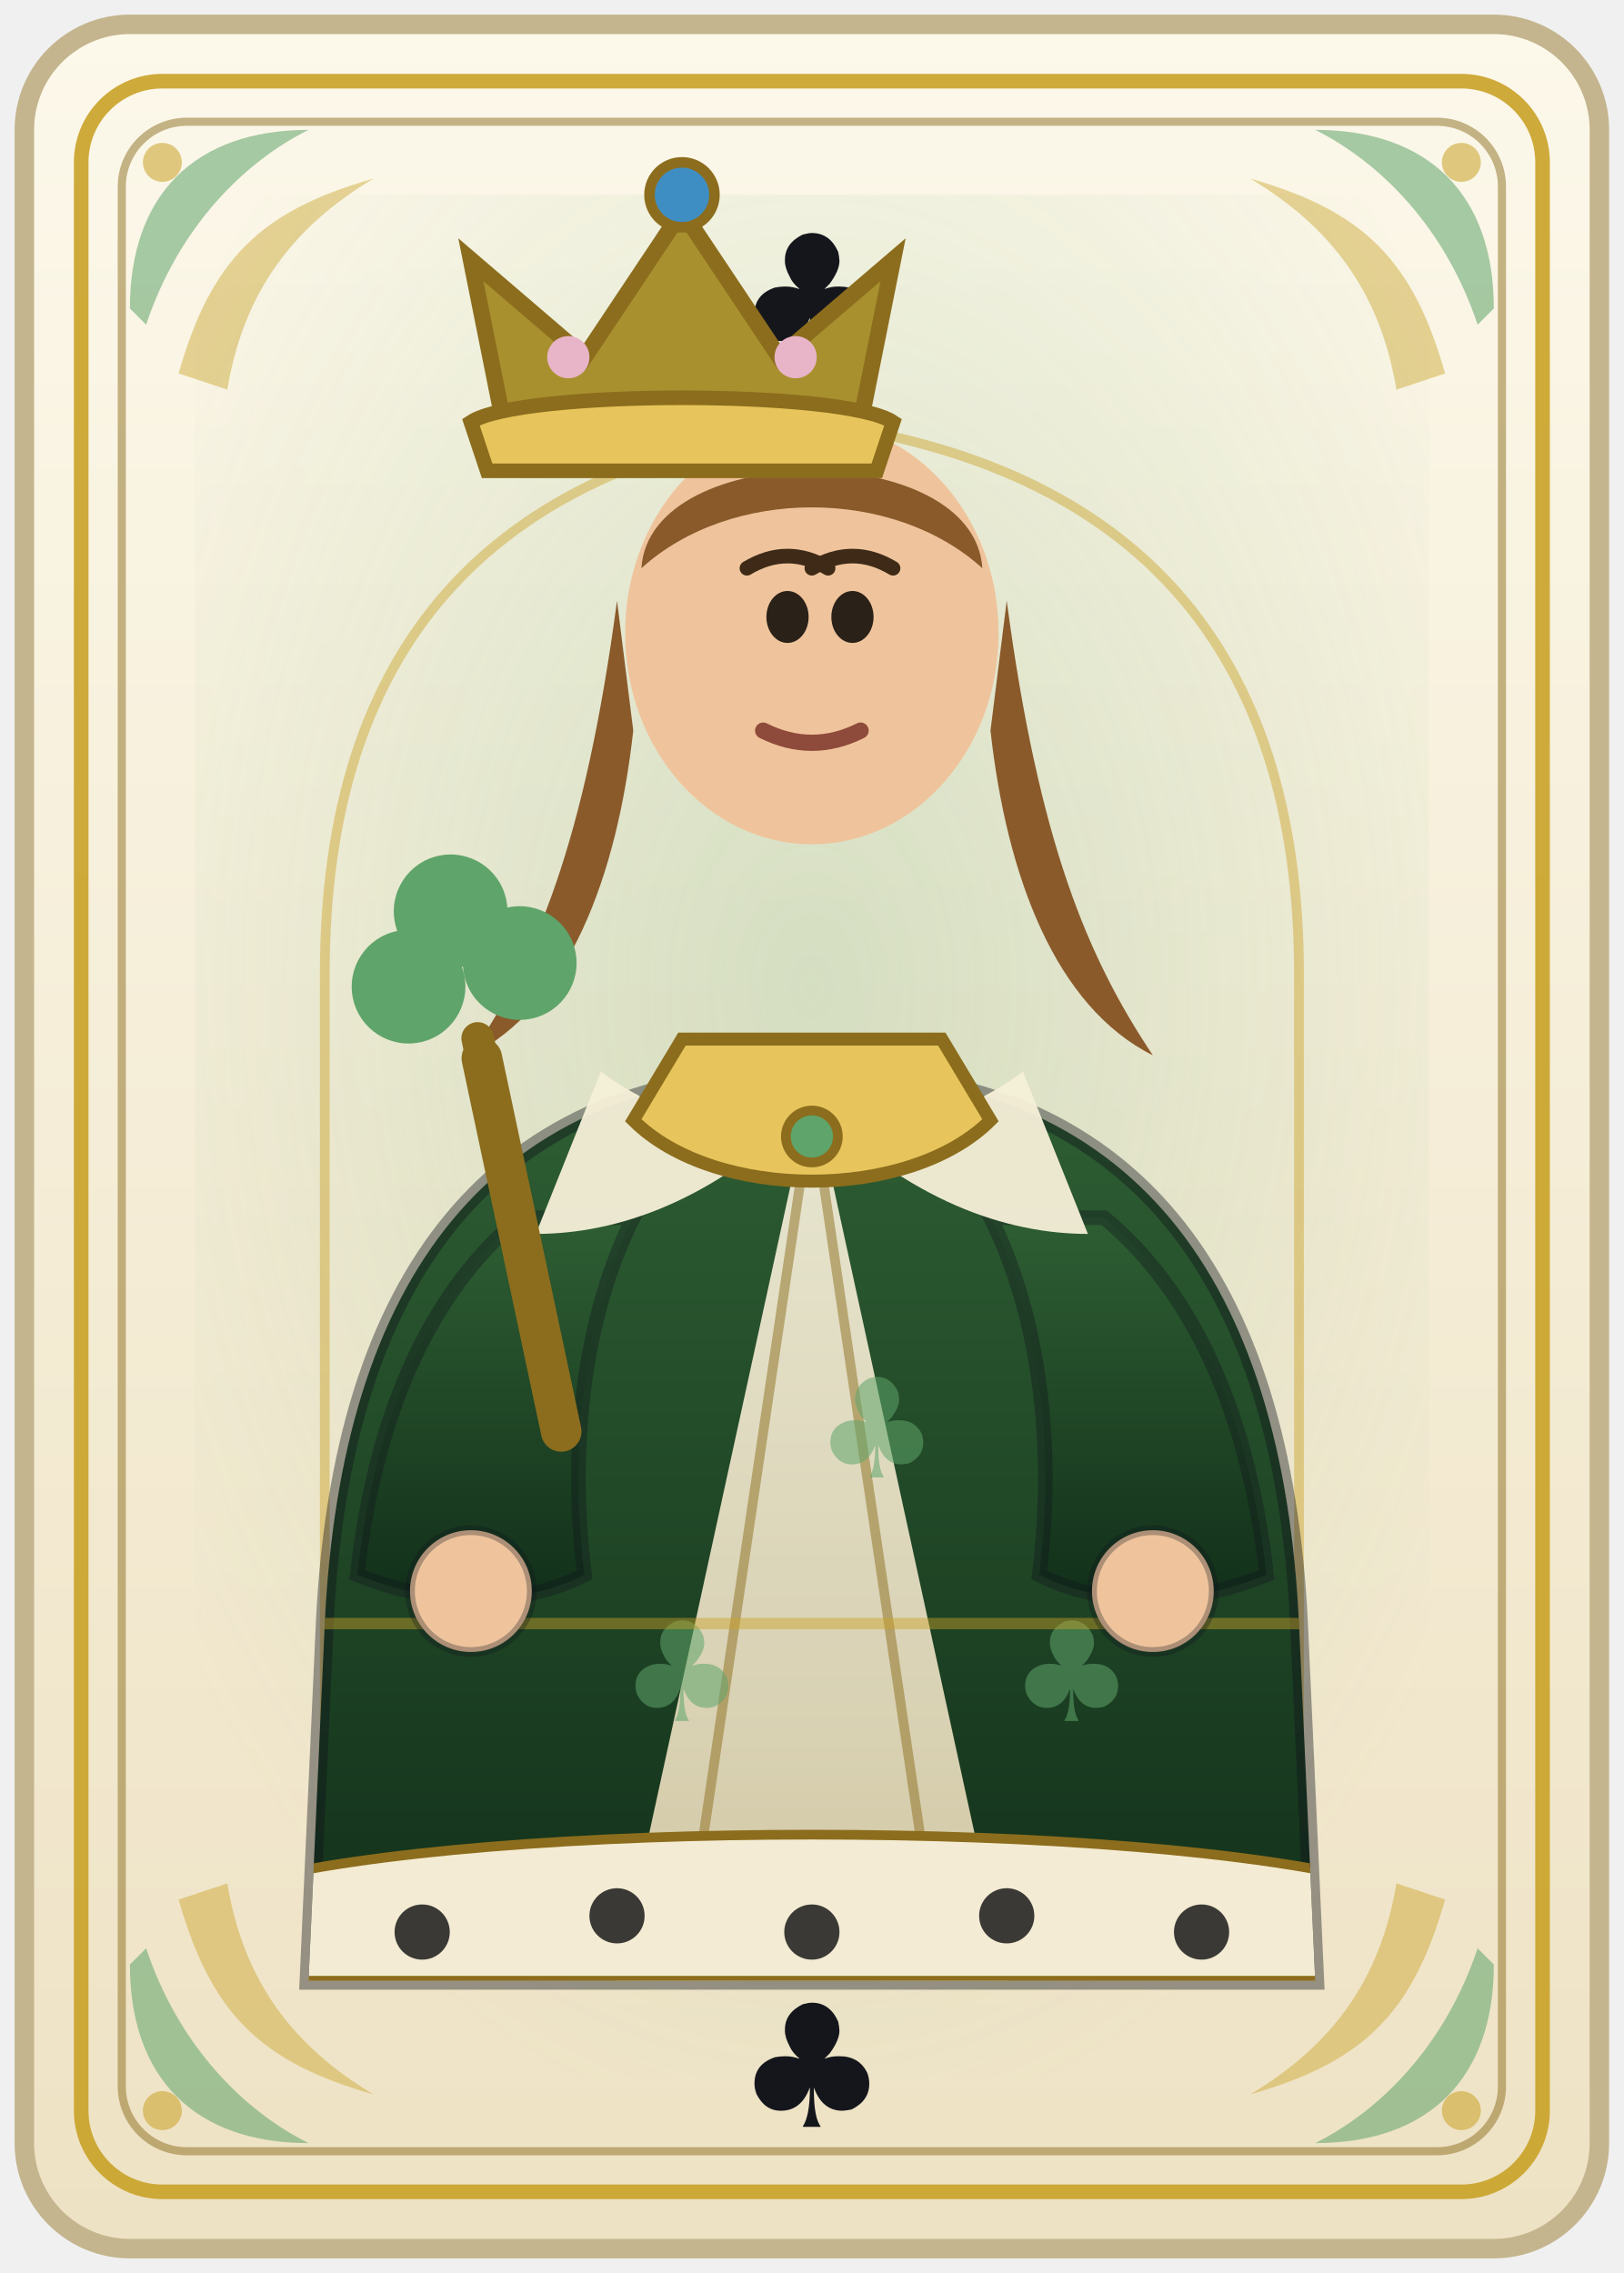
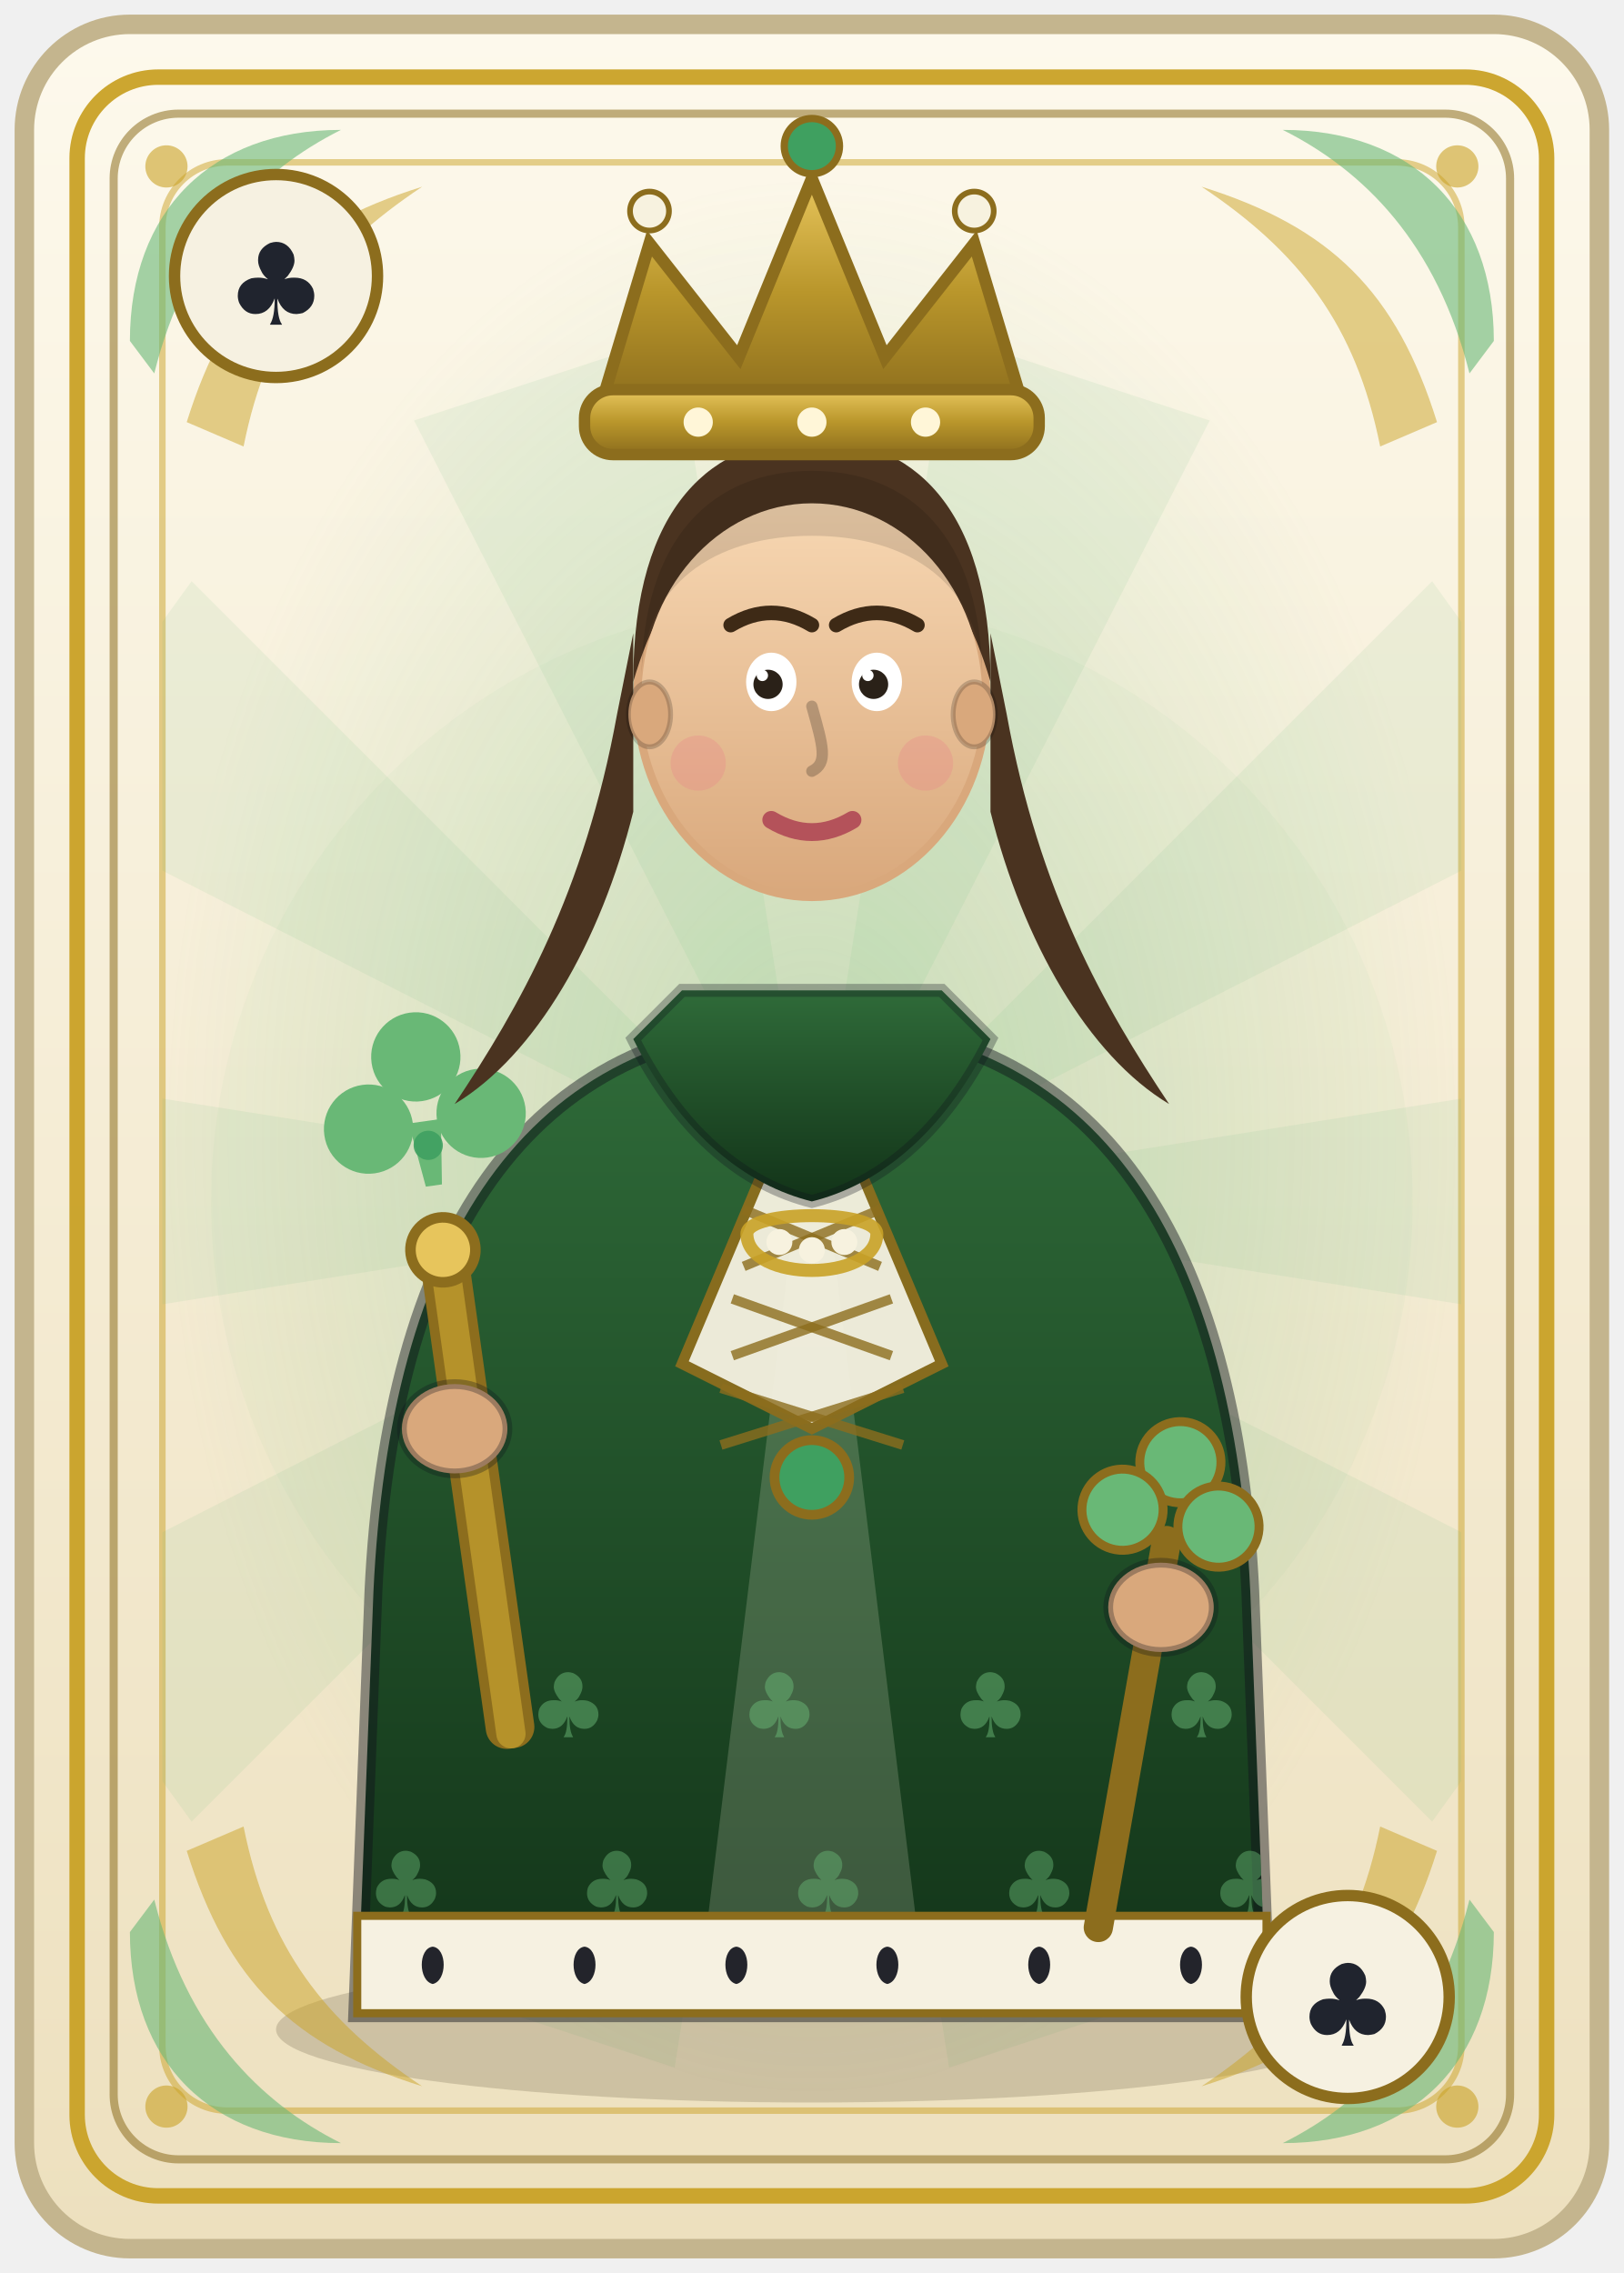
<svg xmlns="http://www.w3.org/2000/svg" viewBox="0 0 200 280">
  <defs>
    <linearGradient id="bg" x1="0" y1="0" x2="0" y2="1">
-       <stop offset="0" stop-color="#FCF8EA" />
-       <stop offset="1" stop-color="#EEE2C4" />
+       <stop offset="0" stop-color="#FDF9EC" />
+       <stop offset="1" stop-color="#EDE0BE" />
    </linearGradient>
    <linearGradient id="robe" x1="0" y1="0" x2="0" y2="1">
-       <stop offset="0" stop-color="#2E5E33" />
-       <stop offset="1" stop-color="#12301A" />
+       <stop offset="0" stop-color="#2F6B39" />
+       <stop offset="1" stop-color="#123318" />
    </linearGradient>
-     <linearGradient id="inner" x1="0" y1="0" x2="0" y2="1">
-       <stop offset="0" stop-color="#F8F2DE" />
-       <stop offset="1" stop-color="#E2D5B2" />
+     <linearGradient id="metalGrad" x1="0" y1="0" x2="0" y2="1">
+       <stop offset="0" stop-color="#E7C55C" />
+       <stop offset="0.5" stop-color="#B9962B" />
+       <stop offset="1" stop-color="#8C6D1D" />
    </linearGradient>
-     <radialGradient id="halo" cx="0.5" cy="0.42" r="0.62">
-       <stop offset="0" stop-color="#5FA46A" stop-opacity="0.22" />
-       <stop offset="1" stop-color="#5FA46A" stop-opacity="0" />
+     <linearGradient id="skinGrad" x1="0" y1="0" x2="0" y2="1">
+       <stop offset="0" stop-color="#F7D7B2" />
+       <stop offset="1" stop-color="#D9A87C" />
+     </linearGradient>
+     <radialGradient id="halo" cx="0.5" cy="0.5" r="0.5">
+       <stop offset="0" stop-color="#69B876" stop-opacity="0.30" />
+       <stop offset="1" stop-color="#69B876" stop-opacity="0" />
    </radialGradient>
-     <clipPath id="robeClip">
-       <path d="M100 132 C60 132 42 158 40 200 L38 244 L162 244 L160 200 C158 158 140 132 100 132 Z" />
+     <clipPath id="artClip">
+       <rect x="20" y="20" width="160" height="240" rx="8" />
    </clipPath>
  </defs>
  <rect x="3" y="3" width="194" height="274" rx="13" fill="url(#bg)" stroke="#C4B58E" stroke-width="2.4" />
-   <rect x="10" y="10" width="180" height="260" rx="10" fill="none" stroke="#C9A227" stroke-width="1.8" opacity="0.9" />
-   <rect x="15" y="15" width="170" height="250" rx="8" fill="none" stroke="#8C6D1D" stroke-width="1" opacity="0.5" />
-   <g transform="translate(16 16)" opacity="0.55">
-     <path d="M0 22 C0 8 8 0 22 0 C14 4 6 12 2 24 Z" fill="#5FA46A" />
-     <path d="M6 30 C10 16 16 10 30 6 C20 12 14 20 12 32 Z" fill="#C9A227" opacity="0.8" />
-     <circle cx="4" cy="4" r="2.4" fill="#C9A227" />
+   <rect x="9.5" y="9.5" width="181" height="261" rx="10" fill="none" stroke="#C9A227" stroke-width="1.9" opacity="0.95" />
+   <rect x="14" y="14" width="172" height="252" rx="8" fill="none" stroke="#8C6D1D" stroke-width="1" opacity="0.55" />
+   <rect x="20" y="20" width="160" height="240" rx="8" fill="none" stroke="#C9A227" stroke-width="0.8" opacity="0.5" />
+   <g clip-path="url(#artClip)">
+     <rect x="20" y="20" width="160" height="240" fill="url(#halo)" />
+     <g clip-path="url(#artClip)">
+       <path d="M100 148 L206.7 131.1 L206.7 164.9 Z" fill="#69B876" opacity="0.10" />
+       <path d="M100 148 L196.2 197.0 L176.4 224.4 Z" fill="#69B876" opacity="0.10" />
+       <path d="M100 148 L149.0 244.2 L116.9 254.7 Z" fill="#69B876" opacity="0.10" />
+       <path d="M100 148 L83.1 254.7 L51.0 244.2 Z" fill="#69B876" opacity="0.10" />
+       <path d="M100 148 L23.6 224.4 L3.8 197.0 Z" fill="#69B876" opacity="0.10" />
+       <path d="M100 148 L-6.7 164.9 L-6.7 131.1 Z" fill="#69B876" opacity="0.10" />
+       <path d="M100 148 L3.8 99.0 L23.6 71.6 Z" fill="#69B876" opacity="0.10" />
+       <path d="M100 148 L51.0 51.8 L83.1 41.3 Z" fill="#69B876" opacity="0.10" />
+       <path d="M100 148 L116.9 41.3 L149.0 51.8 Z" fill="#69B876" opacity="0.10" />
+       <path d="M100 148 L176.4 71.6 L196.2 99.0 Z" fill="#69B876" opacity="0.10" />
+       <circle cx="100" cy="148" r="74" fill="#69B876" opacity="0.05" />
+     </g>
+     <ellipse cx="100" cy="250" rx="66" ry="9" fill="#3A2E14" opacity="0.18" />
  </g>
-   <g transform="translate(184 16) scale(-1 1)" opacity="0.55">
-     <path d="M0 22 C0 8 8 0 22 0 C14 4 6 12 2 24 Z" fill="#5FA46A" />
-     <path d="M6 30 C10 16 16 10 30 6 C20 12 14 20 12 32 Z" fill="#C9A227" opacity="0.8" />
-     <circle cx="4" cy="4" r="2.4" fill="#C9A227" />
+   <g transform="translate(16 16)" opacity="0.6">
+     <path d="M0 26 C0 10 10 0 26 0 C16 5 7 14 3 30 Z" fill="#69B876" />
+     <path d="M7 36 C12 20 20 12 36 7 C24 15 17 24 14 39 Z" fill="#C9A227" opacity="0.85" />
+     <circle cx="4.5" cy="4.5" r="2.6" fill="#C9A227" />
  </g>
-   <g transform="translate(16 264) scale(1 -1)" opacity="0.55">
-     <path d="M0 22 C0 8 8 0 22 0 C14 4 6 12 2 24 Z" fill="#5FA46A" />
-     <path d="M6 30 C10 16 16 10 30 6 C20 12 14 20 12 32 Z" fill="#C9A227" opacity="0.8" />
-     <circle cx="4" cy="4" r="2.4" fill="#C9A227" />
+   <g transform="translate(184 16) scale(-1 1)" opacity="0.6">
+     <path d="M0 26 C0 10 10 0 26 0 C16 5 7 14 3 30 Z" fill="#69B876" />
+     <path d="M7 36 C12 20 20 12 36 7 C24 15 17 24 14 39 Z" fill="#C9A227" opacity="0.85" />
+     <circle cx="4.5" cy="4.5" r="2.6" fill="#C9A227" />
  </g>
-   <g transform="translate(184 264) scale(-1 -1)" opacity="0.55">
-     <path d="M0 22 C0 8 8 0 22 0 C14 4 6 12 2 24 Z" fill="#5FA46A" />
-     <path d="M6 30 C10 16 16 10 30 6 C20 12 14 20 12 32 Z" fill="#C9A227" opacity="0.8" />
-     <circle cx="4" cy="4" r="2.4" fill="#C9A227" />
+   <g transform="translate(16 264) scale(1 -1)" opacity="0.6">
+     <path d="M0 26 C0 10 10 0 26 0 C16 5 7 14 3 30 Z" fill="#69B876" />
+     <path d="M7 36 C12 20 20 12 36 7 C24 15 17 24 14 39 Z" fill="#C9A227" opacity="0.85" />
+     <circle cx="4.5" cy="4.5" r="2.6" fill="#C9A227" />
  </g>
-   <rect x="24" y="24" width="152" height="232" rx="7" fill="url(#halo)" />
-   <path d="M40 244 L40 120 Q40 60 100 52 Q160 60 160 120 L160 244" fill="none" stroke="#C9A227" stroke-width="1.2" opacity="0.45" />
-   <text x="100" y="44" font-size="21" text-anchor="middle" fill="#14161C" font-family="Georgia, serif">♣</text>
-   <text x="100" y="262" font-size="21" text-anchor="middle" fill="#14161C" font-family="Georgia, serif">♣</text>
-   <g>
-     <path d="M100 132 C60 132 42 158 40 200 L38 244 L162 244 L160 200 C158 158 140 132 100 132 Z" fill="url(#robe)" stroke="#10131B" stroke-opacity="0.4" stroke-width="2.2" />
+   <g transform="translate(184 264) scale(-1 -1)" opacity="0.6">
+     <path d="M0 26 C0 10 10 0 26 0 C16 5 7 14 3 30 Z" fill="#69B876" />
+     <path d="M7 36 C12 20 20 12 36 7 C24 15 17 24 14 39 Z" fill="#C9A227" opacity="0.85" />
+     <circle cx="4.5" cy="4.5" r="2.6" fill="#C9A227" />
+   </g>
+   <g transform="translate(200 0) scale(-1 1)">
+     <clipPath id="robeClip">
+       <path d="M100 126 C64 126 48 154 46 196 L44 248 L156 248 L154 196 C152 154 136 126 100 126 Z" />
+     </clipPath>
+     <path d="M100 126 C64 126 48 154 46 196 L44 248 L156 248 L154 196 C152 154 136 126 100 126 Z" fill="url(#robe)" stroke="#10131B" stroke-opacity="0.45" stroke-width="2.2" />
+     <path d="M100 132 L86 246 L114 246 Z" fill="#F6EFD8" opacity="0.18" />
    <g clip-path="url(#robeClip)">
-       <path d="M100 134 L76 244 L124 244 Z" fill="url(#inner)" opacity="0.92" />
-       <path d="M100 136 L84 244 M100 136 L116 244" stroke="#8C6D1D" stroke-width="1.2" opacity="0.5" fill="none" />
-       <text x="60" y="182" font-size="17" text-anchor="middle" fill="#5FA46A" opacity="0.55" font-family="Georgia, serif">♣</text>
-       <text x="108" y="182" font-size="17" text-anchor="middle" fill="#5FA46A" opacity="0.55" font-family="Georgia, serif">♣</text>
-       <text x="84" y="212" font-size="17" text-anchor="middle" fill="#5FA46A" opacity="0.55" font-family="Georgia, serif">♣</text>
-       <text x="132" y="212" font-size="17" text-anchor="middle" fill="#5FA46A" opacity="0.55" font-family="Georgia, serif">♣</text>
-       <text x="60" y="240" font-size="17" text-anchor="middle" fill="#5FA46A" opacity="0.55" font-family="Georgia, serif">♣</text>
-       <text x="108" y="240" font-size="17" text-anchor="middle" fill="#5FA46A" opacity="0.55" font-family="Georgia, serif">♣</text>
-       <path d="M30 232 C60 224 140 224 170 232 L170 244 L30 244 Z" fill="#F3EBD3" stroke="#8C6D1D" stroke-width="1.2" />
-       <g opacity="0.85">
-         <circle cx="52" cy="238" r="3.4" fill="#1A1A1A" />
-         <circle cx="76" cy="236" r="3.4" fill="#1A1A1A" />
-         <circle cx="100" cy="238" r="3.4" fill="#1A1A1A" />
-         <circle cx="124" cy="236" r="3.4" fill="#1A1A1A" />
-         <circle cx="148" cy="238" r="3.4" fill="#1A1A1A" />
-       </g>
-       <path d="M36 200 L164 200" stroke="#C9A227" stroke-width="1.4" opacity="0.45" />
+       <text x="52.0" y="214.0" font-size="11" text-anchor="middle" fill="#69B876" opacity="0.5" font-family="Georgia, serif">♣</text>
+       <text x="78.0" y="214.0" font-size="11" text-anchor="middle" fill="#69B876" opacity="0.5" font-family="Georgia, serif">♣</text>
+       <text x="104.0" y="214.0" font-size="11" text-anchor="middle" fill="#69B876" opacity="0.5" font-family="Georgia, serif">♣</text>
+       <text x="130.0" y="214.0" font-size="11" text-anchor="middle" fill="#69B876" opacity="0.5" font-family="Georgia, serif">♣</text>
+       <text x="46.0" y="236.0" font-size="11" text-anchor="middle" fill="#69B876" opacity="0.45" font-family="Georgia, serif">♣</text>
+       <text x="72.0" y="236.0" font-size="11" text-anchor="middle" fill="#69B876" opacity="0.45" font-family="Georgia, serif">♣</text>
+       <text x="98.0" y="236.0" font-size="11" text-anchor="middle" fill="#69B876" opacity="0.45" font-family="Georgia, serif">♣</text>
+       <text x="124.0" y="236.0" font-size="11" text-anchor="middle" fill="#69B876" opacity="0.45" font-family="Georgia, serif">♣</text>
+       <text x="150.0" y="236.0" font-size="11" text-anchor="middle" fill="#69B876" opacity="0.45" font-family="Georgia, serif">♣</text>
    </g>
-     <path d="M64 150 C52 160 46 176 44 194 C54 198 64 198 72 194 C70 178 72 162 78 150 Z" fill="url(#robe)" stroke="#10131B" stroke-opacity="0.35" stroke-width="1.8" />
-     <path d="M136 150 C148 160 154 176 156 194 C146 198 136 198 128 194 C130 178 128 162 122 150 Z" fill="url(#robe)" stroke="#10131B" stroke-opacity="0.35" stroke-width="1.8" />
-     <circle cx="58" cy="196" r="7.5" fill="#EFC49C" stroke="#10131B" stroke-opacity="0.3" stroke-width="1.2" />
-     <circle cx="142" cy="196" r="7.5" fill="#EFC49C" stroke="#10131B" stroke-opacity="0.3" stroke-width="1.2" />
-     <path d="M100 136 C88 148 76 152 66 152 L74 132 C82 138 92 140 100 140 C108 140 118 138 126 132 L134 152 C124 152 112 148 100 136 Z" fill="#F6EFD8" opacity="0.95" />
-     <path d="M78 138 C88 148 112 148 122 138 L116 128 L84 128 Z" fill="#E7C55C" stroke="#8C6D1D" stroke-width="1.6" />
-     <circle cx="100" cy="140" r="3.2" fill="#5FA46A" stroke="#8C6D1D" stroke-width="1.2" />
-     <ellipse cx="100" cy="78" rx="23" ry="26" fill="#EFC49C" />
-     <path d="M76 74 C72 104 66 118 58 130 C70 124 76 108 78 90 Z" fill="#8A5A2B" />
-     <path d="M124 74 C128 104 134 118 142 130 C130 124 124 108 122 90 Z" fill="#8A5A2B" />
-     <path d="M79 70 C80 54 120 54 121 70 C110 60 90 60 79 70 Z" fill="#8A5A2B" />
-     <path d="M62 52 L58 32 L72 44 L84 26 L96 44 L110 32 L106 52 Z" fill="#A8902F" stroke="#8C6D1D" stroke-width="2" />
-     <circle cx="84" cy="24" r="4" fill="#3E8EC4" stroke="#8C6D1D" stroke-width="1.3" />
-     <path d="M58 52 C64 48 104 48 110 52 L108 58 L60 58 Z" fill="#E7C55C" stroke="#8C6D1D" stroke-width="1.8" />
-     <circle cx="70" cy="44" r="2.6" fill="#E8B4C8" />
-     <circle cx="98" cy="44" r="2.6" fill="#E8B4C8" />
-     <ellipse cx="97" cy="76" rx="2.6" ry="3.2" fill="#2A2118" />
-     <ellipse cx="105" cy="76" rx="2.6" ry="3.2" fill="#2A2118" />
-     <path d="M92 70 Q97 67 102 70" stroke="#3E2A16" stroke-width="1.8" fill="none" stroke-linecap="round" />
-     <path d="M100 70 Q105 67 110 70" stroke="#3E2A16" stroke-width="1.8" fill="none" stroke-linecap="round" />
-     <path d="M94 90 Q100 93 106 90" stroke="#8E4A3A" stroke-width="2" fill="none" stroke-linecap="round" />
-     <g transform="rotate(-12 58 124)">
-       <rect x="55.5" y="128" width="5" height="52" rx="2.5" fill="#8C6D1D" />
-       <circle cx="58" cy="112" r="7" fill="#5FA46A" />
-       <circle cx="51" cy="120" r="7" fill="#5FA46A" />
-       <circle cx="65" cy="120" r="7" fill="#5FA46A" />
-       <rect x="56" y="126" width="4" height="12" rx="2" fill="#8C6D1D" />
+     <path d="M100 130 L84 168 L100 176 L116 168 Z" fill="#F6F1E1" stroke="#8C6D1D" stroke-width="1.3" opacity="0.95" />
+     <path d="M93.0 138 L107.0 145.0" stroke="#8C6D1D" stroke-width="1.2" opacity="0.8" />
+     <path d="M107.0 138 L93.0 145.0" stroke="#8C6D1D" stroke-width="1.2" opacity="0.8" />
+     <path d="M91.6 149 L108.4 156.0" stroke="#8C6D1D" stroke-width="1.2" opacity="0.8" />
+     <path d="M108.4 149 L91.6 156.0" stroke="#8C6D1D" stroke-width="1.2" opacity="0.8" />
+     <path d="M90.2 160 L109.8 167.0" stroke="#8C6D1D" stroke-width="1.2" opacity="0.8" />
+     <path d="M109.8 160 L90.2 167.0" stroke="#8C6D1D" stroke-width="1.2" opacity="0.8" />
+     <path d="M88.8 171 L111.2 178.0" stroke="#8C6D1D" stroke-width="1.2" opacity="0.8" />
+     <path d="M111.2 171 L88.8 178.0" stroke="#8C6D1D" stroke-width="1.2" opacity="0.8" />
+     <path d="M78 128 C84 140 92 146 100 148 C108 146 116 140 122 128 L116 122 L84 122 Z" fill="url(#robe)" stroke="#10131B" stroke-opacity="0.3" stroke-width="1.6" />
+     <path d="M92 152 C92 158 108 158 108 152 C108 149 92 149 92 152 Z" fill="none" stroke="#C9A227" stroke-width="1.6" opacity="0.9" />
+     <circle cx="96" cy="153" r="1.6" fill="#F7F2DF" />
+     <circle cx="100" cy="154" r="1.6" fill="#F7F2DF" />
+     <circle cx="104" cy="153" r="1.6" fill="#F7F2DF" />
+     <circle cx="100" cy="182" r="4.6" fill="#3FA060" stroke="#8C6D1D" stroke-width="1.2" />
+     <rect x="44" y="236" width="112" height="12" fill="#F6F1E1" stroke="#8C6D1D" stroke-width="1" />
+     <path d="M53.3 239.8 C55.1 240.0 55.1 244.0 53.3 244.4 C51.5 244.0 51.5 240.0 53.3 239.8 Z" fill="#23242B" />
+     <path d="M72.0 239.8 C73.8 240.0 73.8 244.0 72.0 244.4 C70.2 244.0 70.2 240.0 72.0 239.8 Z" fill="#23242B" />
+     <path d="M90.7 239.8 C92.5 240.0 92.5 244.0 90.7 244.4 C88.9 244.0 88.9 240.0 90.7 239.8 Z" fill="#23242B" />
+     <path d="M109.3 239.8 C111.1 240.0 111.1 244.0 109.3 244.4 C107.5 244.0 107.5 240.0 109.3 239.8 Z" fill="#23242B" />
+     <path d="M128.0 239.8 C129.8 240.0 129.8 244.0 128.0 244.4 C126.2 244.0 126.2 240.0 128.0 239.8 Z" fill="#23242B" />
+     <path d="M146.7 239.8 C148.5 240.0 148.5 244.0 146.7 244.4 C144.9 244.0 144.9 240.0 146.7 239.8 Z" fill="#23242B" />
+     <g transform="translate(56 188) rotate(-10)">
+       <rect x="-1.8" y="0" width="3.6" height="52" rx="1.8" fill="#8C6D1D" />
+       <circle cx="0" cy="-8" r="5" fill="#69B876" stroke="#8C6D1D" stroke-width="1.1" />
+       <circle cx="-6" cy="-1" r="5" fill="#69B876" stroke="#8C6D1D" stroke-width="1.1" />
+       <circle cx="6" cy="-1" r="5" fill="#69B876" stroke="#8C6D1D" stroke-width="1.1" />
+     </g>
+     <ellipse cx="57" cy="198" rx="6.5" ry="5.5" fill="#D9A87C" stroke="#10131B" stroke-opacity="0.3" stroke-width="1.2" />
+     <g transform="translate(146 150) rotate(8)">
+       <rect x="-3" y="0" width="6" height="66" rx="2.6" fill="#8C6D1D" />
+       <rect x="-1.8" y="0" width="3.6" height="66" rx="1.8" fill="#B9962B" opacity="0.9" />
+       <circle cx="0" cy="-20" r="5.5" fill="#69B876" />
+       <circle cx="-7" cy="-12" r="5.5" fill="#69B876" />
+       <circle cx="7" cy="-12" r="5.5" fill="#69B876" />
+       <path d="M-2 -12 L2 -12 L1 -4 L-1 -4 Z" fill="#69B876" />
+       <circle cx="0" cy="4" r="4" fill="#E7C55C" stroke="#8C6D1D" stroke-width="1.3" />
+       <circle cx="0" cy="-9" r="1.8" fill="#3FA060" opacity="0.9" />
+     </g>
+     <ellipse cx="144" cy="176" rx="6.5" ry="5.5" fill="#D9A87C" stroke="#10131B" stroke-opacity="0.3" stroke-width="1.2" />
+     <ellipse cx="100" cy="86" rx="22" ry="25" fill="#D9A87C" />
+     <path d="M76 88 C72 110 64 124 56 136 C66 130 74 116 78 100 L78 78 Z" fill="#4A3320" />
+     <path d="M124 88 C128 110 136 124 144 136 C134 130 126 116 122 100 L122 78 Z" fill="#4A3320" />
+     <path d="M78 84 C78 62 88 54 100 54 C112 54 122 62 122 84 C118 70 110 64 100 64 C90 64 82 70 78 84 Z" fill="#4A3320" />
+     <ellipse cx="100" cy="86" rx="21" ry="24" fill="url(#skinGrad)" />
+     <path d="M79 84 C79 66 88 58 100 58 C112 58 121 66 121 84 C121 72 112 66 100 66 C88 66 79 72 79 84 Z" fill="#000000" opacity="0.12" />
+     <ellipse cx="80" cy="88" rx="2.6" ry="4" fill="#D9A87C" stroke="#00000030" stroke-width="0.6" />
+     <ellipse cx="120" cy="88" rx="2.6" ry="4" fill="#D9A87C" stroke="#00000030" stroke-width="0.6" />
+     <ellipse cx="92" cy="84" rx="3.1" ry="3.6" fill="#FFFFFF" />
+     <circle cx="92.4" cy="84.3" r="1.8" fill="#2A2118" />
+     <circle cx="93.1" cy="83.2" r="0.7" fill="#FFFFFF" />
+     <ellipse cx="105" cy="84" rx="3.1" ry="3.6" fill="#FFFFFF" />
+     <circle cx="105.4" cy="84.3" r="1.8" fill="#2A2118" />
+     <circle cx="106.1" cy="83.2" r="0.7" fill="#FFFFFF" />
+     <path d="M87 77 Q92 74 97 77" stroke="#3E2A16" stroke-width="1.8" fill="none" stroke-linecap="round" />
+     <path d="M100 77 Q105 74 110 77" stroke="#3E2A16" stroke-width="1.8" fill="none" stroke-linecap="round" />
+     <path d="M100 87 C98.6 92 98 94 100 95" stroke="#00000038" stroke-width="1.4" fill="none" stroke-linecap="round" />
+     <path d="M95 101 Q100 104 105 101" stroke="#B4525A" stroke-width="2.2" fill="none" stroke-linecap="round" />
+     <circle cx="86" cy="94" r="3.4" fill="#E88A8A" opacity="0.35" />
+     <circle cx="114" cy="94" r="3.4" fill="#E88A8A" opacity="0.35" />
+     <g transform="translate(100 0)">
+       <path d="M-26 50 L-20 30 L-9 44 L0 22 L9 44 L20 30 L26 50 Z" fill="url(#metalGrad)" stroke="#8C6D1D" stroke-width="1.5" />
+       <circle cx="0" cy="18" r="3.4" fill="#3FA060" stroke="#8C6D1D" stroke-width="0.9" />
+       <circle cx="-20" cy="26" r="2.4" fill="#F7F2DF" stroke="#8C6D1D" stroke-width="0.7" />
+       <circle cx="20" cy="26" r="2.4" fill="#F7F2DF" stroke="#8C6D1D" stroke-width="0.7" />
+       <rect x="-28" y="48" width="56" height="8" rx="3.5" fill="url(#metalGrad)" stroke="#8C6D1D" stroke-width="1.4" />
+       <circle cx="-14" cy="52" r="1.8" fill="#FFF6D8" />
+       <circle cx="0" cy="52" r="1.8" fill="#FFF6D8" />
+       <circle cx="14" cy="52" r="1.8" fill="#FFF6D8" />
    </g>
  </g>
+   <g>
+     <circle cx="34" cy="34" r="12.5" fill="#F6F1E1" stroke="#8C6D1D" stroke-width="1.4" />
+     <text x="34" y="40" font-size="14" text-anchor="middle" fill="#20242E" font-family="Georgia, serif" font-weight="bold">♣</text>
+     <circle cx="166" cy="246" r="12.5" fill="#F6F1E1" stroke="#8C6D1D" stroke-width="1.4" />
+     <text x="166" y="252" font-size="14" text-anchor="middle" fill="#20242E" font-family="Georgia, serif" font-weight="bold">♣</text>
+   </g>
</svg>
